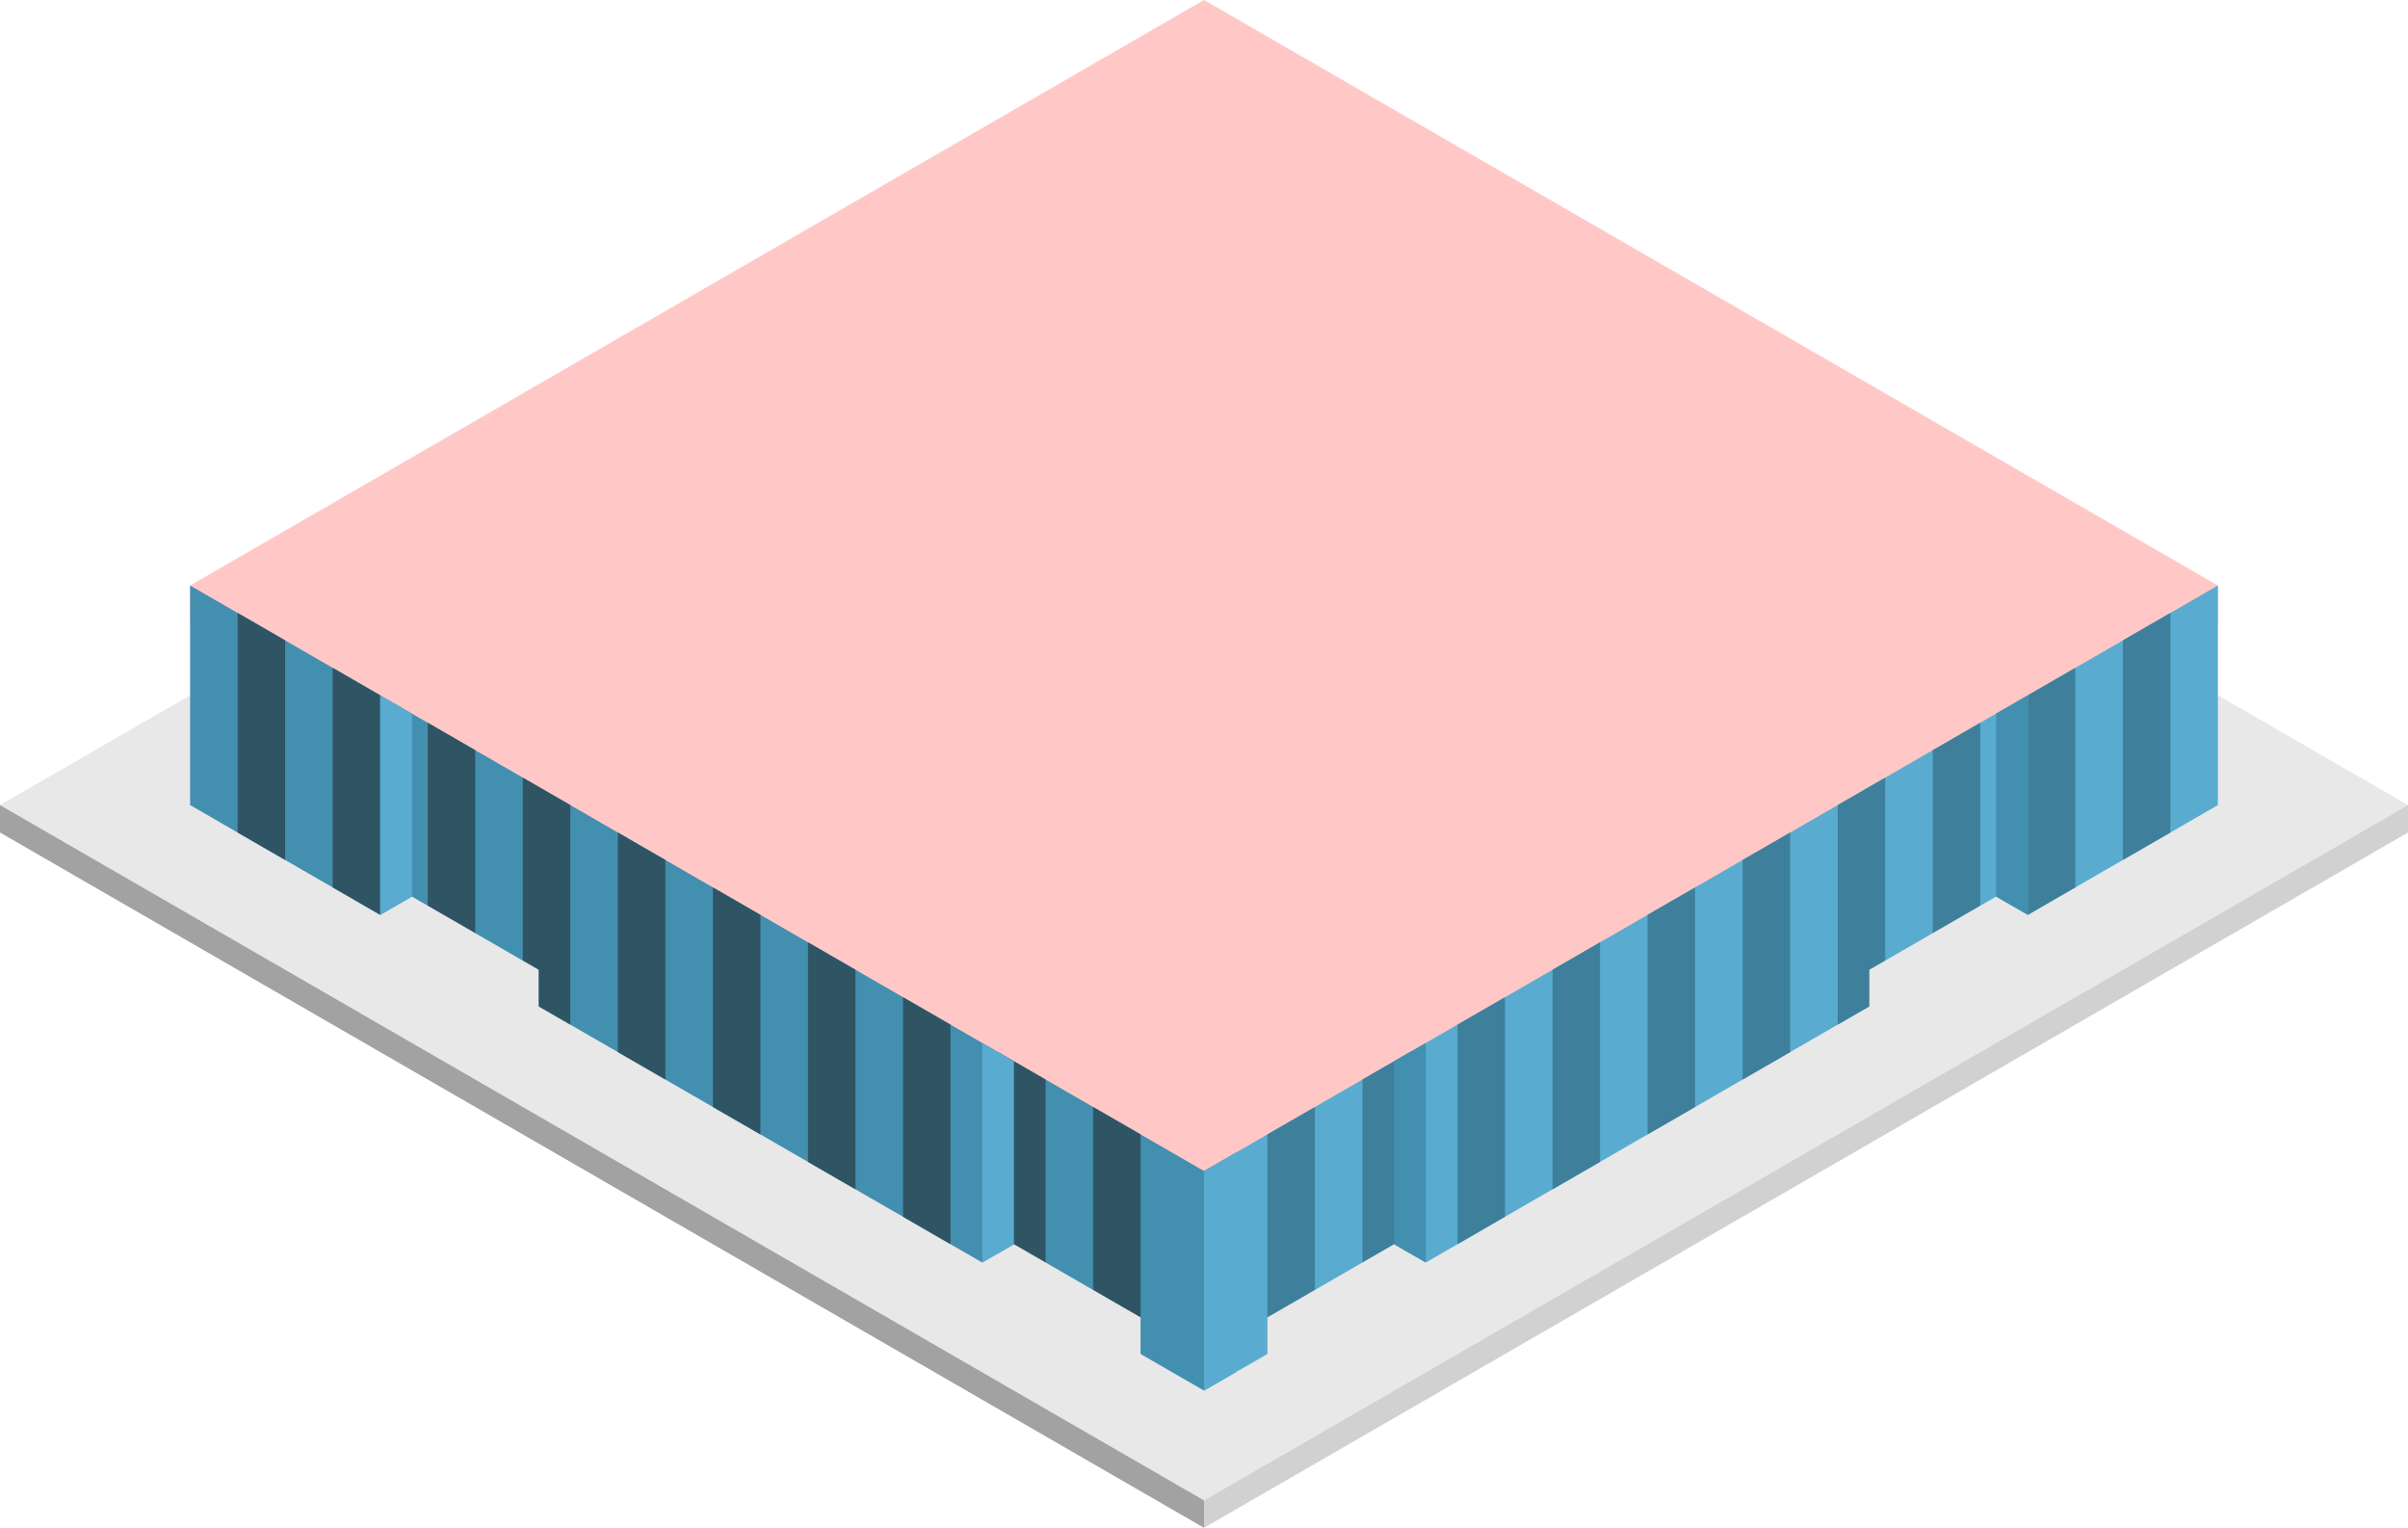
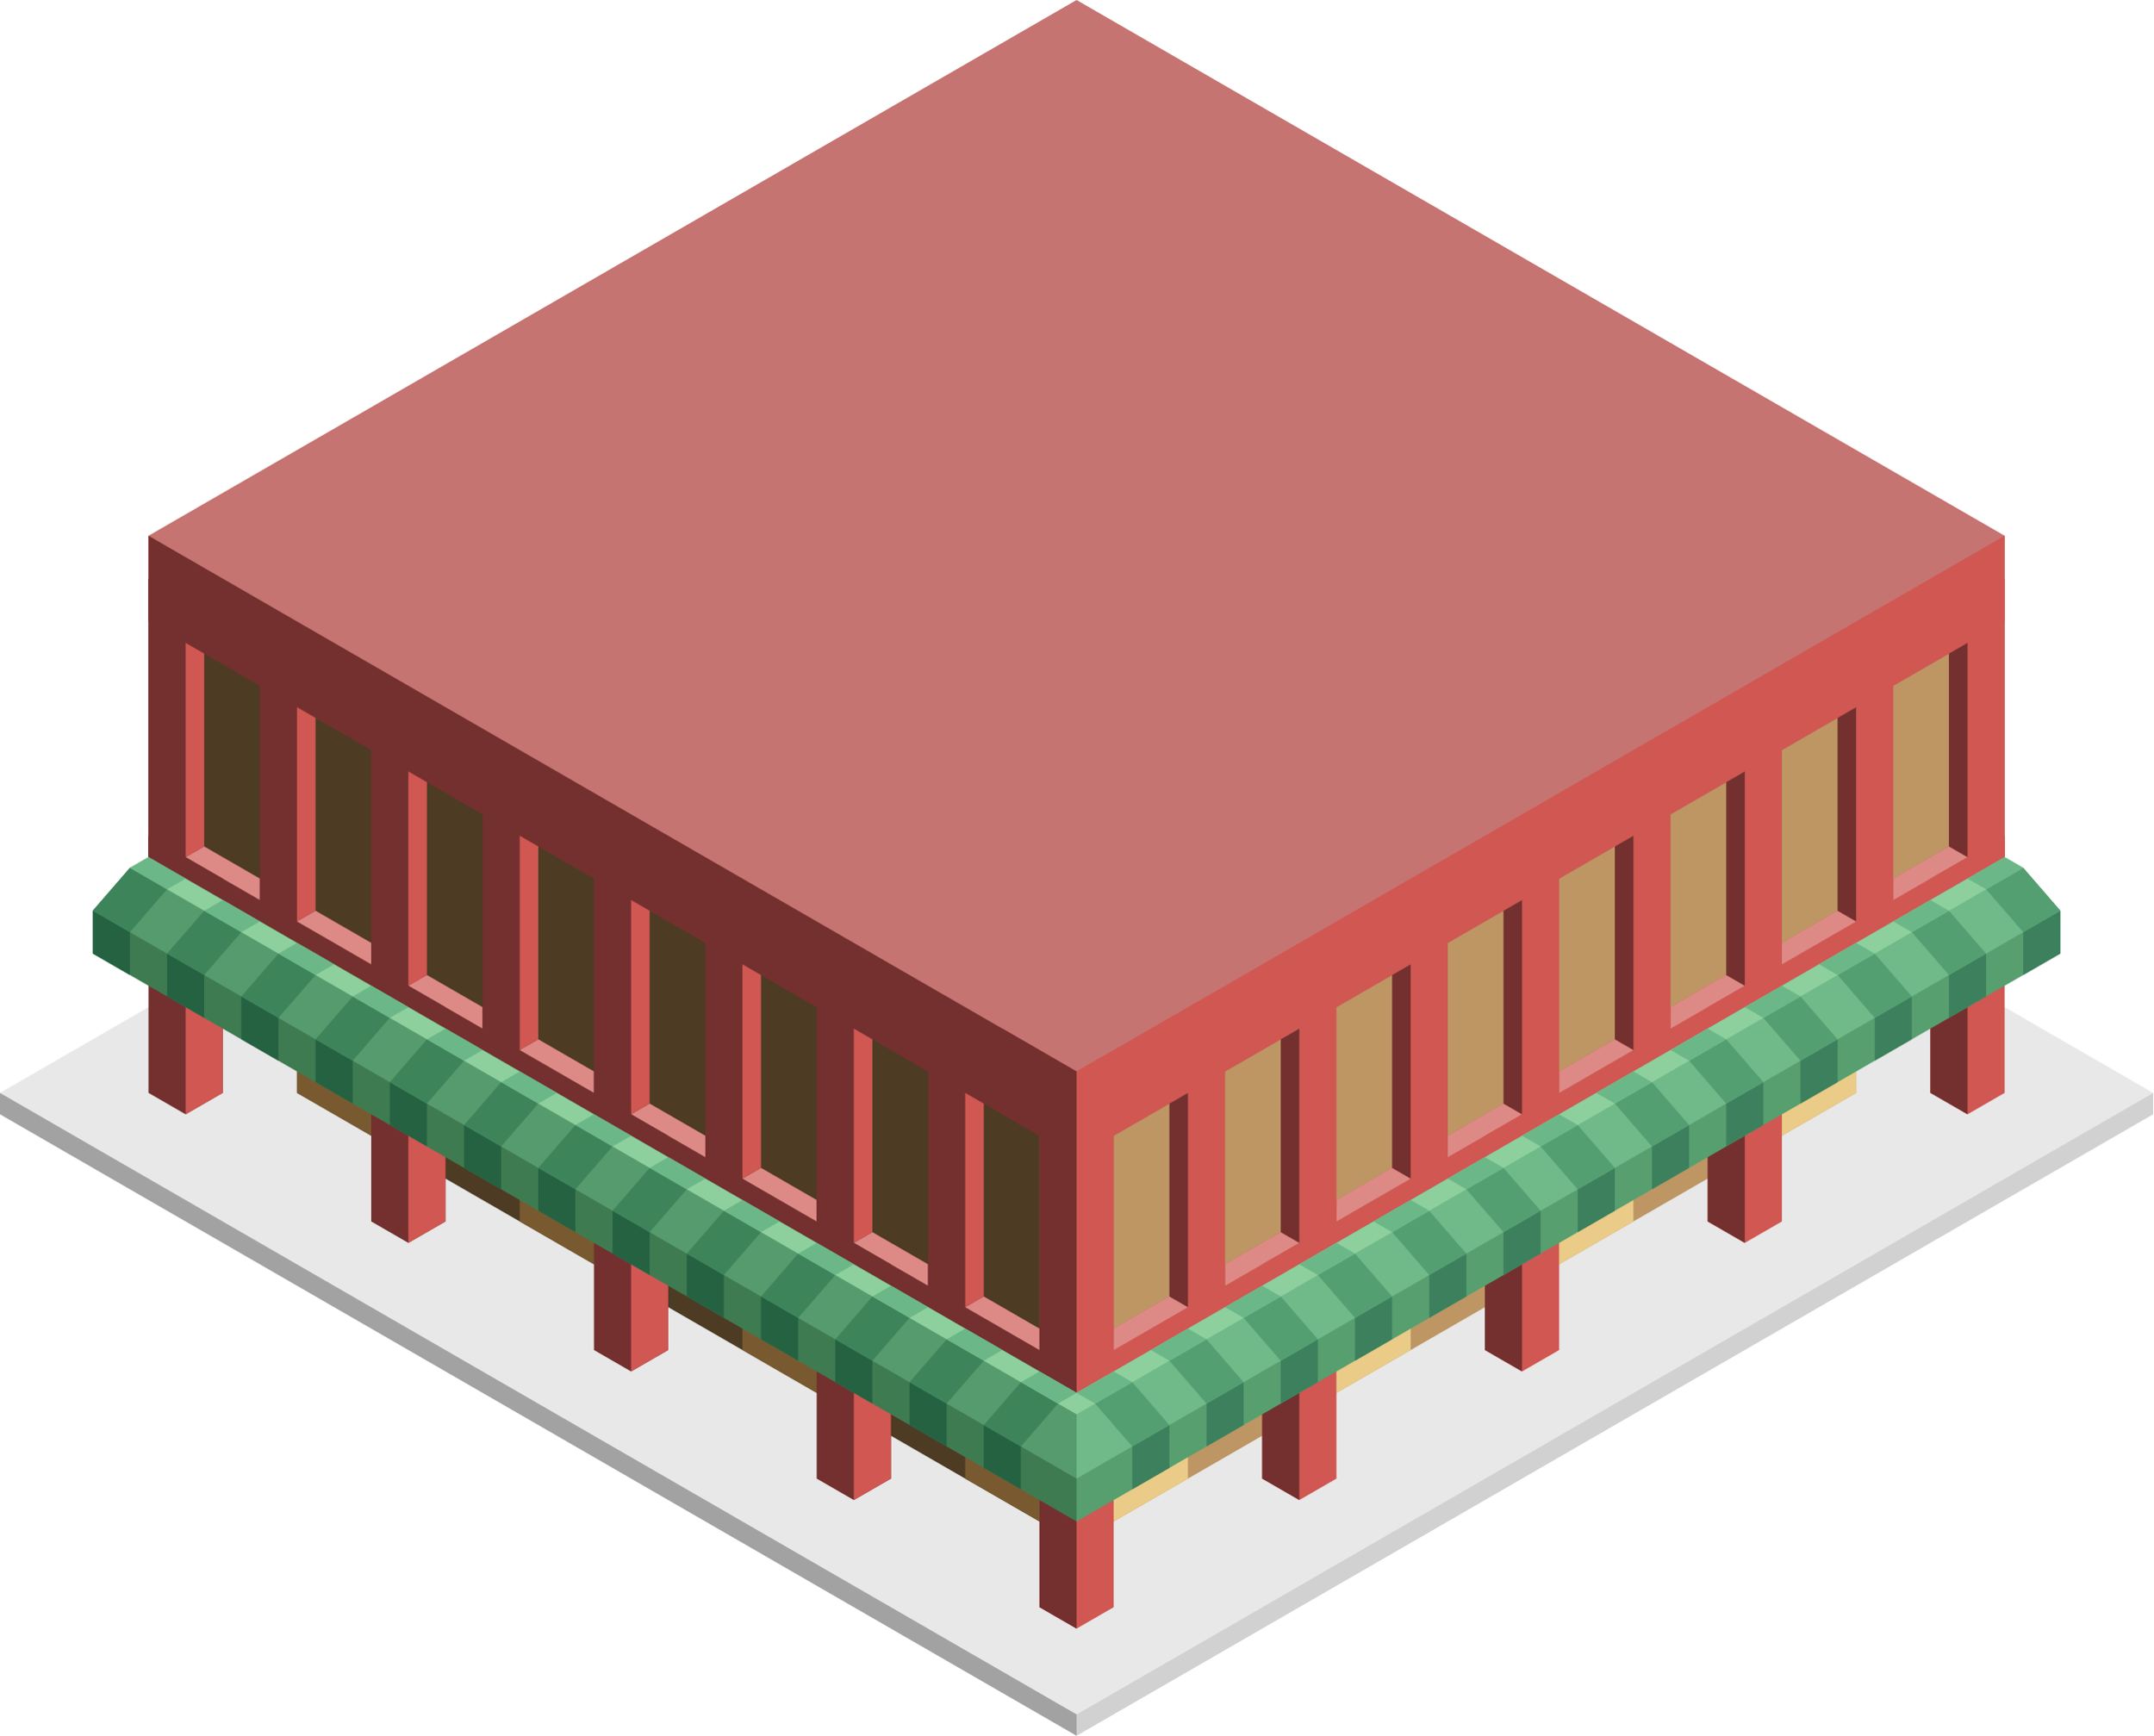
- <svg xmlns="http://www.w3.org/2000/svg" id="Layer_1" data-name="Layer 1" viewBox="0 0 380 241.043">
+ <svg xmlns="http://www.w3.org/2000/svg" id="Layer_1" data-name="Layer 1" viewBox="0 0 580 467.653">
  <defs>
    <style>
      .concrete-top {
        fill: #e8e8e8;
      }

-       .top-light {
-         fill: #ffc8c6;
-       }
- 
-       .curtain-L-prim-light {
-         fill: #438fb0;
-       }
- 
-       .curtain-R-prim-light {
-         fill: #59acd0;
-       }
- 
-       .curtain-L-prim-dark {
-         fill: #2f5565;
-       }
- 
-       .curtain-R-prim-dark {
-         fill: #3e809c;
+       .window-R-prim {
+         fill: #bd9664;
+       }
+ 
+       .window-L-prim {
+         fill: #4d3b24;
+       }
+ 
+       .top-dark {
+         fill: #c67471;
+       }
+ 
+       .exterior-R-prim {
+         fill: #d05752;
+       }
+ 
+       .exterior-L-prim {
+         fill: #73302e;
+       }
+ 
+       .top-prim {
+         fill: #dd8a87;
+       }
+ 
+       .window-R-light {
+         fill: #eacb87;
+       }
+ 
+       .window-L-light {
+         fill: #795a30;
      }

      .concrete-right {
        fill: #d1d1d1;
      }

      .concrete-left {
        fill: #a2a2a2;
+       }
+ 
+       .cls-1 {
+         fill: #3f7b51;
+       }
+ 
+       .cls-2 {
+         fill: #569b6d;
+       }
+ 
+       .cls-3 {
+         fill: #579f6f;
+       }
+ 
+       .cls-4 {
+         fill: #70b988;
+       }
+ 
+       .cls-5 {
+         fill: #8dd09d;
+       }
+ 
+       .cls-6 {
+         fill: #3d805d;
+       }
+ 
+       .cls-7 {
+         fill: #256242;
+       }
+ 
+       .cls-8 {
+         fill: #549f72;
+       }
+ 
+       .cls-9 {
+         fill: #3e845a;
+       }
+ 
+       .cls-10 {
+         fill: #6bb787;
      }
    </style>
  </defs>
  <g id="root">
-     <path id="Path" class="concrete-top" d="M190,236.713,380,127.017,190,17.32,0,127.017Z" />
-     <path id="anchor_30_184.752_320" class="top-light" d="M30,98.149V92.376L190,0,350,92.376v5.773L190,190.525Z" />
-     <path id="Path-2" data-name="Path" class="curtain-L-prim-light" d="M30,127.017l160,92.376,5-2.887V181.865l-5,2.887L30,92.376Z" />
-     <path id="Path-3" data-name="Path" class="curtain-R-prim-light" d="M190,219.393l160-92.376V92.376L190,184.752Z" />
-     <path id="Path-4" data-name="Path" class="curtain-L-prim-dark" d="M165,204.959l-7.5-4.33V165.988l7.5,4.33Z" />
-     <path id="Path-5" data-name="Path" class="curtain-L-prim-dark" d="M105,170.318l-7.5-4.33V131.347l7.5,4.33Z" />
-     <path id="Path-6" data-name="Path" class="curtain-L-prim-dark" d="M60,144.337l-7.5-4.33V105.366l7.5,4.33Z" />
-     <path id="Path-7" data-name="Path" class="curtain-L-prim-dark" d="M135,187.639l-7.5-4.331V148.667l7.5,4.331Z" />
-     <path id="Path-8" data-name="Path" class="curtain-L-prim-dark" d="M75,152.998l-7.5-4.331V114.026l7.5,4.331Z" />
-     <path id="Path-9" data-name="Path" class="curtain-L-prim-dark" d="M150,196.299l-7.5-4.33V157.328l7.5,4.33Z" />
-     <path id="Path-10" data-name="Path" class="curtain-L-prim-dark" d="M180,213.619l-7.5-4.33V174.648l7.5,4.33Z" />
-     <path id="Path-11" data-name="Path" class="curtain-L-prim-dark" d="M90,161.658l-7.5-4.33V122.687l7.5,4.33Z" />
-     <path id="Path-12" data-name="Path" class="curtain-L-prim-dark" d="M45,135.677l-7.5-4.33V96.706l7.5,4.33Z" />
-     <path id="Path-13" data-name="Path" class="curtain-L-prim-dark" d="M120,178.978l-7.5-4.33V140.007l7.5,4.33Z" />
-     <path id="Path-14" data-name="Path" class="curtain-R-prim-dark" d="M215,204.959l7.5-4.33V165.988l-7.5,4.33Z" />
-     <path id="Path-15" data-name="Path" class="curtain-R-prim-dark" d="M275,170.318l7.5-4.33V131.347l-7.5,4.33Z" />
-     <path id="Path-16" data-name="Path" class="curtain-R-prim-dark" d="M335,135.677l7.5-4.33V96.706l-7.5,4.33Z" />
-     <path id="Path-17" data-name="Path" class="curtain-R-prim-dark" d="M245,187.639l7.5-4.331v-34.64l-7.5,4.33Z" />
-     <path id="Path-18" data-name="Path" class="curtain-R-prim-dark" d="M305,152.998l7.5-4.331V114.026l-7.5,4.331Z" />
-     <path id="Path-19" data-name="Path" class="curtain-R-prim-dark" d="M230,196.299l7.5-4.33V157.328l-7.5,4.33Z" />
-     <path id="Path-20" data-name="Path" class="curtain-R-prim-dark" d="M200,213.619l7.5-4.33V174.648l-7.5,4.33Z" />
-     <path id="Path-21" data-name="Path" class="curtain-R-prim-dark" d="M290,161.658l7.5-4.33V122.687l-7.5,4.33Z" />
-     <path id="Path-22" data-name="Path" class="curtain-R-prim-dark" d="M260,178.978l7.5-4.33V140.007l-7.5,4.33Z" />
-     <path id="Path-23" data-name="Path" class="curtain-R-prim-dark" d="M320,144.337l7.5-4.33V105.366l-7.5,4.33Z" />
-     <path id="Path-24" data-name="Path" class="concrete-top" d="M200,215.063v-7.217l20-11.547,6.25,3.608Z" />
-     <path id="Path-25" data-name="Path" class="concrete-top" d="M295,160.215v-7.217l20-11.547,6.25,3.608Z" />
-     <path id="Path-26" data-name="Path" class="concrete-top" d="M180,215.063v-7.217L160,196.299l-6.25,3.608Z" />
-     <path id="Path-27" data-name="Path" class="concrete-top" d="M85,160.214v-7.216L65,141.451l-6.25,3.608Z" />
-     <path id="Path-28" data-name="Path" class="curtain-L-prim-light" d="M225,199.186l-5-2.887V167.431l5-2.886Z" />
-     <path id="Path-29" data-name="Path" class="curtain-L-prim-light" d="M320,144.337l-5-2.886V112.583l5-2.887Z" />
-     <path id="Path-30" data-name="Path" class="curtain-R-prim-light" d="M155,199.186l5-2.887V167.431l-5-2.886Z" />
-     <path id="Path-31" data-name="Path" class="curtain-R-prim-light" d="M60,144.337l5-2.886V112.583l-5-2.887Z" />
-     <path id="Path-32" data-name="Path" class="concrete-right" d="M190,236.713v4.33L380,131.347v-4.33Z" />
-     <path id="Path-33" data-name="Path" class="concrete-left" d="M190,236.713v4.33L0,131.347v-4.33Z" />
+     <path id="Path" class="concrete-top" d="M290,461.88,580,294.448,290,127.017,0,294.448Z" />
+     <path id="Path-2" data-name="Path" class="window-R-prim" d="M500,294.448V254.034L290,375.277V415.692Z" />
+     <path id="Path-3" data-name="Path" class="window-L-prim" d="M80,294.448V254.034l200,115.47v40.414Z" />
+     <path id="anchor_40_288.675_500" class="top-dark" d="M40,144.337v11.547L290,300.222,540,155.884V144.337L290,0Z" />
+     <path id="Path-4" data-name="Path" class="exterior-R-prim" d="M290,288.675v92.376L540,236.713V144.337Z" />
+     <path id="Path-5" data-name="Path" class="exterior-L-prim" d="M290,288.675v92.376L40,236.713V144.337Z" />
+     <path id="Path-6" data-name="Path" class="window-R-prim" d="M300,305.995,525,176.092v51.961L300,357.957Z" />
+     <path id="Path-7" data-name="Path" class="window-L-prim" d="M280,305.995,55,176.092v51.961L280,357.957Z" />
+     <path id="Path-8" data-name="Path" class="exterior-R-prim" d="M290,300.222v11.547L540,167.431V155.884Z" />
+     <path id="Path-9" data-name="Path" class="exterior-R-prim" d="M290,369.504v11.547L540,236.713V225.166Z" />
+     <path id="Path-10" data-name="Path" class="top-prim" d="M480,254.034l15-8.66,5,2.887-20,11.547Z" />
+     <path id="Path-11" data-name="Path" class="top-prim" d="M510,236.713l15-8.66,5,2.887-20,11.547Z" />
+     <path id="Path-12" data-name="Path" class="top-prim" d="M300,357.957l15-8.66,5,2.887-20,11.547Z" />
+     <path id="Path-13" data-name="Path" class="top-prim" d="M360,323.316l15-8.66,5,2.887L360,329.09Z" />
+     <path id="Path-14" data-name="Path" class="top-prim" d="M420,288.675l15-8.66,5,2.887-20,11.547Z" />
+     <path id="Path-15" data-name="Path" class="top-prim" d="M330,340.637l15-8.661,5,2.887L330,346.41Z" />
+     <path id="Path-16" data-name="Path" class="top-prim" d="M390,305.996l15-8.661,5,2.887-20,11.547Z" />
+     <path id="Path-17" data-name="Path" class="top-prim" d="M450,271.355l15-8.661,5,2.887-20,11.547Z" />
+     <path id="Path-18" data-name="Path" class="exterior-R-prim" d="M290,300.222l10-5.774v80.829l-10,5.774Z" />
+     <path id="Path-19" data-name="Path" class="exterior-L-prim" d="M315,297.335l10-5.773V355.07l-10-5.773Z" />
+     <path id="Path-20" data-name="Path" class="exterior-L-prim" d="M375,262.694l10-5.773v63.508l-10-5.773Z" />
+     <path id="Path-21" data-name="Path" class="exterior-L-prim" d="M435,228.053l10-5.773v63.508l-10-5.773Z" />
+     <path id="Path-22" data-name="Path" class="exterior-L-prim" d="M345,280.015l10-5.774V337.75l-10-5.774Z" />
+     <path id="Path-23" data-name="Path" class="exterior-R-prim" d="M280,433.012V282.901l10,5.774,10-5.774V433.012l-10,5.774Z" />
+     <path id="Path-24" data-name="Path" class="exterior-L-prim" d="M405,245.374,415,239.6V303.109l-10-5.774Z" />
+     <path id="Path-25" data-name="Path" class="exterior-R-prim" d="M410,230.94l10-5.774v80.829l-10,5.774Z" />
+     <path id="Path-26" data-name="Path" class="exterior-L-prim" d="M465,210.732l10-5.773v63.509l-10-5.774Z" />
+     <path id="Path-27" data-name="Path" class="exterior-R-prim" d="M400,363.73V305.995l20-11.547V363.73l-10,5.774Z" />
+     <path id="Path-28" data-name="Path" class="exterior-L-prim" d="M495,193.412l10-5.773v63.508l-10-5.773Z" />
+     <path id="Path-29" data-name="Path" class="exterior-L-prim" d="M525,176.092l10-5.774v63.509l-10-5.774Z" />
+     <path id="Path-30" data-name="Path" class="exterior-R-prim" d="M350,265.581l10-5.774v80.829l-10,5.774Z" />
+     <path id="Path-31" data-name="Path" class="exterior-R-prim" d="M340,398.371V340.636l20-11.547v69.282l-10,5.774Z" />
+     <path id="Path-32" data-name="Path" class="exterior-R-prim" d="M470,196.299l10-5.774v80.829l-10,5.774Z" />
+     <path id="Path-33" data-name="Path" class="exterior-R-prim" d="M460,329.089V271.354l20-11.547v69.282l-10,5.774Z" />
+     <path id="Path-34" data-name="Path" class="exterior-R-prim" d="M320,282.901l10-5.773V357.957l-10,5.774Z" />
+     <path id="Path-35" data-name="Path" class="exterior-R-prim" d="M440,213.619l10-5.773V288.675l-10,5.774Z" />
+     <path id="Path-36" data-name="Path" class="exterior-R-prim" d="M380,248.26l10-5.773V323.316l-10,5.773Z" />
+     <path id="Path-37" data-name="Path" class="exterior-R-prim" d="M500,178.978l10-5.773v80.829l-10,5.773Z" />
+     <path id="Path-38" data-name="Path" class="exterior-R-prim" d="M530,161.658l10-5.773v80.829l-10,5.773Z" />
+     <path id="Path-39" data-name="Path" class="exterior-R-prim" d="M520,294.448V236.713l20-11.547v69.282l-10,5.774Z" />
+     <path id="Path-40" data-name="Path" class="exterior-L-prim" d="M340,352.183l10-5.773v57.735l-10-5.774Z" />
+     <path id="Path-41" data-name="Path" class="exterior-L-prim" d="M400,317.542l10-5.773v57.735l-10-5.774Z" />
+     <path id="Path-42" data-name="Path" class="exterior-L-prim" d="M460,282.901l10-5.773V334.863l-10-5.774Z" />
+     <path id="Path-43" data-name="Path" class="exterior-L-prim" d="M520,248.26l10-5.773V300.222l-10-5.774Z" />
+     <path id="Path-44" data-name="Path" class="exterior-L-prim" d="M290,300.222v11.547L40,167.431V155.884Z" />
+     <path id="Path-45" data-name="Path" class="exterior-L-prim" d="M290,369.504v11.547L40,236.713V225.166Z" />
+     <path id="Path-46" data-name="Path" class="top-prim" d="M100,254.034l-15-8.66-5,2.887,20,11.547Z" />
+     <path id="Path-47" data-name="Path" class="top-prim" d="M70,236.713l-15-8.66-5,2.887,20,11.547Z" />
+     <path id="Path-48" data-name="Path" class="top-prim" d="M280,357.957l-15-8.66-5,2.887,20,11.547Z" />
+     <path id="Path-49" data-name="Path" class="top-prim" d="M220,323.316l-15-8.66-5,2.887,20,11.547Z" />
+     <path id="Path-50" data-name="Path" class="top-prim" d="M160,288.675l-15-8.66-5,2.887,20,11.547Z" />
+     <path id="Path-51" data-name="Path" class="top-prim" d="M250,340.637l-15-8.661-5,2.887,20,11.547Z" />
+     <path id="Path-52" data-name="Path" class="top-prim" d="M190,305.996l-15-8.661-5,2.887,20,11.547Z" />
+     <path id="Path-53" data-name="Path" class="top-prim" d="M130,271.355l-15-8.661-5,2.887,20,11.547Z" />
+     <path id="Path-54" data-name="Path" class="exterior-L-prim" d="M290,288.675l-10-5.774-10-5.773V300.222l10,5.773v69.282l10,5.774Z" />
+     <path id="Path-55" data-name="Path" class="exterior-L-prim" d="M290,369.504l-10-5.774v69.282l10,5.774Z" />
+     <path id="Path-56" data-name="Path" class="exterior-R-prim" d="M265,297.335l-10-5.773V355.07l10-5.773Z" />
+     <path id="Path-57" data-name="Path" class="exterior-R-prim" d="M205,262.694l-10-5.773v63.508l10-5.773Z" />
+     <path id="Path-58" data-name="Path" class="exterior-R-prim" d="M145,228.053,135,222.28v63.508l10-5.773Z" />
+     <path id="Path-59" data-name="Path" class="exterior-R-prim" d="M235,280.015l-10-5.774v57.735l5,2.887,5-2.887Z" />
+     <path id="Path-60" data-name="Path" class="exterior-R-prim" d="M175,245.374,165,239.6V303.109l10-5.774Z" />
+     <path id="Path-61" data-name="Path" class="exterior-L-prim" d="M170,230.94l-10-5.774v80.829l10,5.774Z" />
+     <path id="Path-62" data-name="Path" class="exterior-R-prim" d="M115,210.732l-10-5.773v63.509l10-5.774Z" />
+     <path id="Path-63" data-name="Path" class="exterior-L-prim" d="M180,363.73V305.995l-20-11.547V363.73l10,5.774Z" />
+     <path id="Path-64" data-name="Path" class="exterior-R-prim" d="M85,193.412l-10-5.773v63.508l10-5.773Z" />
+     <path id="Path-65" data-name="Path" class="exterior-R-prim" d="M55,176.092l-10-5.774v63.509l10-5.774Z" />
+     <path id="Path-66" data-name="Path" class="exterior-L-prim" d="M230,340.636V265.581l-10-5.774v80.829l10,5.774Z" />
+     <path id="Path-67" data-name="Path" class="exterior-L-prim" d="M240,398.371V340.636l-20-11.547v69.282l10,5.774Z" />
+     <path id="Path-68" data-name="Path" class="exterior-L-prim" d="M110,196.299l-10-5.774v80.829l10,5.774Z" />
+     <path id="Path-69" data-name="Path" class="exterior-L-prim" d="M120,329.089V271.354l-10-5.773-10-5.774v69.282l10,5.774Z" />
+     <path id="Path-70" data-name="Path" class="exterior-L-prim" d="M260,282.901l-10-5.773V357.957l10,5.774Z" />
+     <path id="Path-71" data-name="Path" class="exterior-L-prim" d="M140,213.619l-10-5.773V288.675l10,5.774Z" />
+     <path id="Path-72" data-name="Path" class="exterior-L-prim" d="M200,248.26l-10-5.773V323.316l10,5.773Z" />
+     <path id="Path-73" data-name="Path" class="exterior-L-prim" d="M80,178.978l-10-5.773v80.829l10,5.773Z" />
+     <path id="Path-74" data-name="Path" class="exterior-L-prim" d="M50,161.658,40,155.885v80.829l10,5.773Z" />
+     <path id="Path-75" data-name="Path" class="exterior-L-prim" d="M60,294.448V236.713L40,225.166v69.282l10,5.774Z" />
+     <path id="Path-76" data-name="Path" class="exterior-R-prim" d="M240,352.183l-10-5.773v57.735l10-5.774Z" />
+     <path id="Path-77" data-name="Path" class="exterior-R-prim" d="M180,317.542l-10-5.773v57.735l10-5.774Z" />
+     <path id="Path-78" data-name="Path" class="exterior-R-prim" d="M120,282.901l-10-5.773V334.863l10-5.774Z" />
+     <path id="Path-79" data-name="Path" class="exterior-R-prim" d="M60,248.26l-10-5.773V300.222l10-5.774Z" />
+     <path id="Path-80" data-name="Path" class="window-R-light" d="M300,409.918l20-11.547V363.73l-20,11.547Z" />
+     <path id="Path-81" data-name="Path" class="window-L-light" d="M280,409.918l-20-11.547V363.73l20,11.547Z" />
+     <path id="Path-82" data-name="Path" class="window-R-light" d="M420,340.636l20-11.547V294.448l-20,11.547Z" />
+     <path id="Path-83" data-name="Path" class="window-L-light" d="M160,340.636l-20-11.547V294.448l20,11.547Z" />
+     <path id="Path-84" data-name="Path" class="window-R-light" d="M360,375.277,380,363.73V329.089l-20,11.547Z" />
+     <path id="Path-85" data-name="Path" class="window-L-light" d="M220,375.277,200,363.73V329.089l20,11.547Z" />
+     <path id="Path-86" data-name="Path" class="window-R-light" d="M480,305.995l20-11.547V259.807l-20,11.547Z" />
+     <path id="Path-87" data-name="Path" class="window-L-light" d="M100,305.995,80,294.448V259.807l20,11.547Z" />
+     <path id="Path-88" data-name="Path" class="concrete-right" d="M290,461.88v5.773L580,300.222v-5.774Z" />
+     <path id="Path-89" data-name="Path" class="concrete-left" d="M0,294.448,290,461.88v5.773L0,300.222Z" />
+     <path id="Path-90" data-name="Path" class="cls-1" d="M35,233.827,25,245.374v11.547L290,409.918V381.051Z" />
+     <path id="Path-91" data-name="Path" class="cls-2" d="M40,230.94l-5,2.887L25,245.374,290,398.371l5-2.886V378.164l-5-2.887Z" />
+     <path id="Path-92" data-name="Path" class="cls-3" d="M545,233.827l10,11.547v11.547L290,409.918V381.051Z" />
+     <path id="Path-93" data-name="Path" class="cls-4" d="M540,230.94l5,2.887,10,11.547L290,398.371v-23.094Z" />
+     <path id="Path-94" data-name="Path" class="cls-5" d="M40,230.94l250,144.337L540,230.94l5,2.887L290,381.051,35,233.827Z" />
+     <path id="Path-95" data-name="Path" class="cls-6" d="M545,251.147l10-5.773v11.547l-10,5.773Z" />
+     <path id="Path-96" data-name="Path" class="cls-6" d="M525,262.694l10-5.773v11.547l-10,5.773Z" />
+     <path id="Path-97" data-name="Path" class="cls-6" d="M505,274.241l10-5.773v11.547l-10,5.773Z" />
+     <path id="Path-98" data-name="Path" class="cls-6" d="M485,285.788l10-5.773v11.547l-10,5.773Z" />
+     <path id="Path-99" data-name="Path" class="cls-6" d="M465,297.335l10-5.773v11.547l-10,5.773Z" />
+     <path id="Path-100" data-name="Path" class="cls-6" d="M445,308.882l10-5.773v11.547l-10,5.773Z" />
+     <path id="Path-101" data-name="Path" class="cls-6" d="M425,320.429l10-5.773v11.547l-10,5.773Z" />
+     <path id="Path-102" data-name="Path" class="cls-6" d="M405,331.976l10-5.773V337.75l-10,5.773Z" />
+     <path id="Path-103" data-name="Path" class="cls-6" d="M385,343.523l10-5.773v11.547L385,355.07Z" />
+     <path id="Path-104" data-name="Path" class="cls-6" d="M365,355.07l10-5.773v11.547l-10,5.773Z" />
+     <path id="Path-105" data-name="Path" class="cls-6" d="M345,366.617l10-5.773v11.547l-10,5.773Z" />
+     <path id="Path-106" data-name="Path" class="cls-6" d="M325,378.164l10-5.773v11.547l-10,5.773Z" />
+     <path id="Path-107" data-name="Path" class="cls-6" d="M305,389.711l10-5.773v11.547l-10,5.773Z" />
+     <path id="Path-108" data-name="Path" class="cls-7" d="M35,251.147,25,245.374v11.547l10,5.773Z" />
+     <path id="Path-109" data-name="Path" class="cls-7" d="M75,274.241,65,268.468v11.547l10,5.773Z" />
+     <path id="Path-110" data-name="Path" class="cls-7" d="M95,285.788,85,280.015v11.547l10,5.773Z" />
+     <path id="Path-111" data-name="Path" class="cls-7" d="M115,297.335l-10-5.773v11.547l10,5.773Z" />
+     <path id="Path-112" data-name="Path" class="cls-7" d="M135,308.882l-10-5.773v11.547l10,5.773Z" />
+     <path id="Path-113" data-name="Path" class="cls-7" d="M155,320.43l-10-5.774v11.547l10,5.774Z" />
+     <path id="Path-114" data-name="Path" class="cls-7" d="M175,331.976l-10-5.773V337.75l10,5.773Z" />
+     <path id="Path-115" data-name="Path" class="cls-7" d="M195,343.524l-10-5.774v11.547l10,5.774Z" />
+     <path id="Path-116" data-name="Path" class="cls-7" d="M215,355.07l-10-5.774v11.547l10,5.774Z" />
+     <path id="Path-117" data-name="Path" class="cls-7" d="M235,366.617l-10-5.774V372.39l10,5.774Z" />
+     <path id="Path-118" data-name="Path" class="cls-7" d="M255,378.164l-10-5.773v11.547l10,5.773Z" />
+     <path id="Path-119" data-name="Path" class="cls-7" d="M275,389.711l-10-5.773v11.547l10,5.773Z" />
+     <path id="Path-120" data-name="Path" class="cls-7" d="M55,262.694,45,256.921v11.547l10,5.773Z" />
+     <path id="Path-121" data-name="Path" class="cls-8" d="M545,251.147,535,239.6l10-5.773,10,11.547Z" />
+     <path id="Path-122" data-name="Path" class="cls-8" d="M525,262.694l-10-11.547,10-5.773,10,11.547Z" />
+     <path id="Path-123" data-name="Path" class="cls-8" d="M505,274.241l-10-11.547,10-5.773,10,11.547Z" />
+     <path id="Path-124" data-name="Path" class="cls-8" d="M485,285.788l-10-11.547,10-5.773,10,11.547Z" />
+     <path id="Path-125" data-name="Path" class="cls-8" d="M465,297.335l-10-11.547,10-5.773,10,11.547Z" />
+     <path id="Path-126" data-name="Path" class="cls-8" d="M445,308.882l-10-11.547,10-5.773,10,11.547Z" />
+     <path id="Path-127" data-name="Path" class="cls-8" d="M425,320.429l-10-11.547,10-5.773,10,11.547Z" />
+     <path id="Path-128" data-name="Path" class="cls-8" d="M405,331.976l-10-11.547,10-5.773,10,11.547Z" />
+     <path id="Path-129" data-name="Path" class="cls-8" d="M385,343.523l-10-11.547,10-5.773,10,11.547Z" />
+     <path id="Path-130" data-name="Path" class="cls-8" d="M365,355.07l-10-11.547,10-5.773,10,11.547Z" />
+     <path id="Path-131" data-name="Path" class="cls-8" d="M345,366.617,335,355.07l10-5.773,10,11.547Z" />
+     <path id="Path-132" data-name="Path" class="cls-8" d="M325,378.164l-10-11.547,10-5.773,10,11.547Z" />
+     <path id="Path-133" data-name="Path" class="cls-8" d="M305,389.711l-10-11.547,10-5.773,10,11.547Z" />
+     <path id="Path-134" data-name="Path" class="cls-9" d="M35,251.147,45,239.6,35,233.827,25,245.374Z" />
+     <path id="Path-135" data-name="Path" class="cls-9" d="M75,274.241l10-11.547L75,256.921,65,268.468Z" />
+     <path id="Path-136" data-name="Path" class="cls-9" d="M95,285.788l10-11.547L95,268.468,85,280.015Z" />
+     <path id="Path-137" data-name="Path" class="cls-9" d="M115,297.335l10-11.547-10-5.773-10,11.547Z" />
+     <path id="Path-138" data-name="Path" class="cls-9" d="M135,308.882l10-11.547-10-5.773-10,11.547Z" />
+     <path id="Path-139" data-name="Path" class="cls-9" d="M155,320.429l10-11.547-10-5.773-10,11.547Z" />
+     <path id="Path-140" data-name="Path" class="cls-9" d="M175,331.976l10-11.547-10-5.773-10,11.547Z" />
+     <path id="Path-141" data-name="Path" class="cls-9" d="M195,343.524l10-11.547-10-5.774L185,337.75Z" />
+     <path id="Path-142" data-name="Path" class="cls-9" d="M215,355.07l10-11.547L215,337.75l-10,11.547Z" />
+     <path id="Path-143" data-name="Path" class="cls-9" d="M235,366.617l10-11.547-10-5.773-10,11.547Z" />
+     <path id="Path-144" data-name="Path" class="cls-9" d="M255,378.164l10-11.547-10-5.773-10,11.547Z" />
+     <path id="Path-145" data-name="Path" class="cls-9" d="M275,389.711l10-11.547-10-5.773-10,11.547Z" />
+     <path id="Path-146" data-name="Path" class="cls-9" d="M55,262.694l10-11.547L55,245.374,45,256.921Z" />
+     <path id="Path-147" data-name="Path" class="cls-10" d="M540,230.94l-10,5.773,5,2.887,10-5.773Z" />
+     <path id="Path-148" data-name="Path" class="cls-10" d="M520,242.487,510,248.26l5,2.887,10-5.773Z" />
+     <path id="Path-149" data-name="Path" class="cls-10" d="M500,254.034l-10,5.773,5,2.887,10-5.773Z" />
+     <path id="Path-150" data-name="Path" class="cls-10" d="M480,265.581l-10,5.773,5,2.887,10-5.773Z" />
+     <path id="Path-151" data-name="Path" class="cls-10" d="M460,277.128l-10,5.773,5,2.887,10-5.773Z" />
+     <path id="Path-152" data-name="Path" class="cls-10" d="M440,288.675l-10,5.773,5,2.887,10-5.773Z" />
+     <path id="Path-153" data-name="Path" class="cls-10" d="M420,300.222l-10,5.773,5,2.887,10-5.773Z" />
+     <path id="Path-154" data-name="Path" class="cls-10" d="M400,311.769l-10,5.773,5,2.887,10-5.773Z" />
+     <path id="Path-155" data-name="Path" class="cls-10" d="M380,323.316l-10,5.773,5,2.887,10-5.773Z" />
+     <path id="Path-156" data-name="Path" class="cls-10" d="M360,334.863l-10,5.774,5,2.886,10-5.773Z" />
+     <path id="Path-157" data-name="Path" class="cls-10" d="M340,346.41l-10,5.773,5,2.887,10-5.773Z" />
+     <path id="Path-158" data-name="Path" class="cls-10" d="M320,357.957l-10,5.773,5,2.887,10-5.773Z" />
+     <path id="Path-159" data-name="Path" class="cls-10" d="M300,369.504l-10,5.773,5,2.887,10-5.773Z" />
+     <path id="Path-160" data-name="Path" class="cls-10" d="M40,230.94l10,5.773L45,239.6,35,233.827Z" />
+     <path id="Path-161" data-name="Path" class="cls-10" d="M80,254.034l10,5.774-5,2.886L75,256.921Z" />
+     <path id="Path-162" data-name="Path" class="cls-10" d="M100,265.581l10,5.773-5,2.887L95,268.468Z" />
+     <path id="Path-163" data-name="Path" class="cls-10" d="M120,277.128l10,5.774-5,2.886-10-5.773Z" />
+     <path id="Path-164" data-name="Path" class="cls-10" d="M140,288.675l10,5.773-5,2.887-10-5.773Z" />
+     <path id="Path-165" data-name="Path" class="cls-10" d="M160,300.222l10,5.774-5,2.886-10-5.773Z" />
+     <path id="Path-166" data-name="Path" class="cls-10" d="M180,311.769l10,5.773-5,2.887-10-5.773Z" />
+     <path id="Path-167" data-name="Path" class="cls-10" d="M200,323.316l10,5.774-5,2.887-10-5.774Z" />
+     <path id="Path-168" data-name="Path" class="cls-10" d="M220,334.863l10,5.773-5,2.887L215,337.75Z" />
+     <path id="Path-169" data-name="Path" class="cls-10" d="M240,346.41l10,5.773-5,2.887-10-5.773Z" />
+     <path id="Path-170" data-name="Path" class="cls-10" d="M260,357.957l10,5.774-5,2.886-10-5.773Z" />
+     <path id="Path-171" data-name="Path" class="cls-10" d="M280,369.504l10,5.773-5,2.887-10-5.773Z" />
+     <path id="Path-172" data-name="Path" class="cls-10" d="M60,242.487l10,5.774-5,2.886L55,245.374Z" />
  </g>
</svg>
